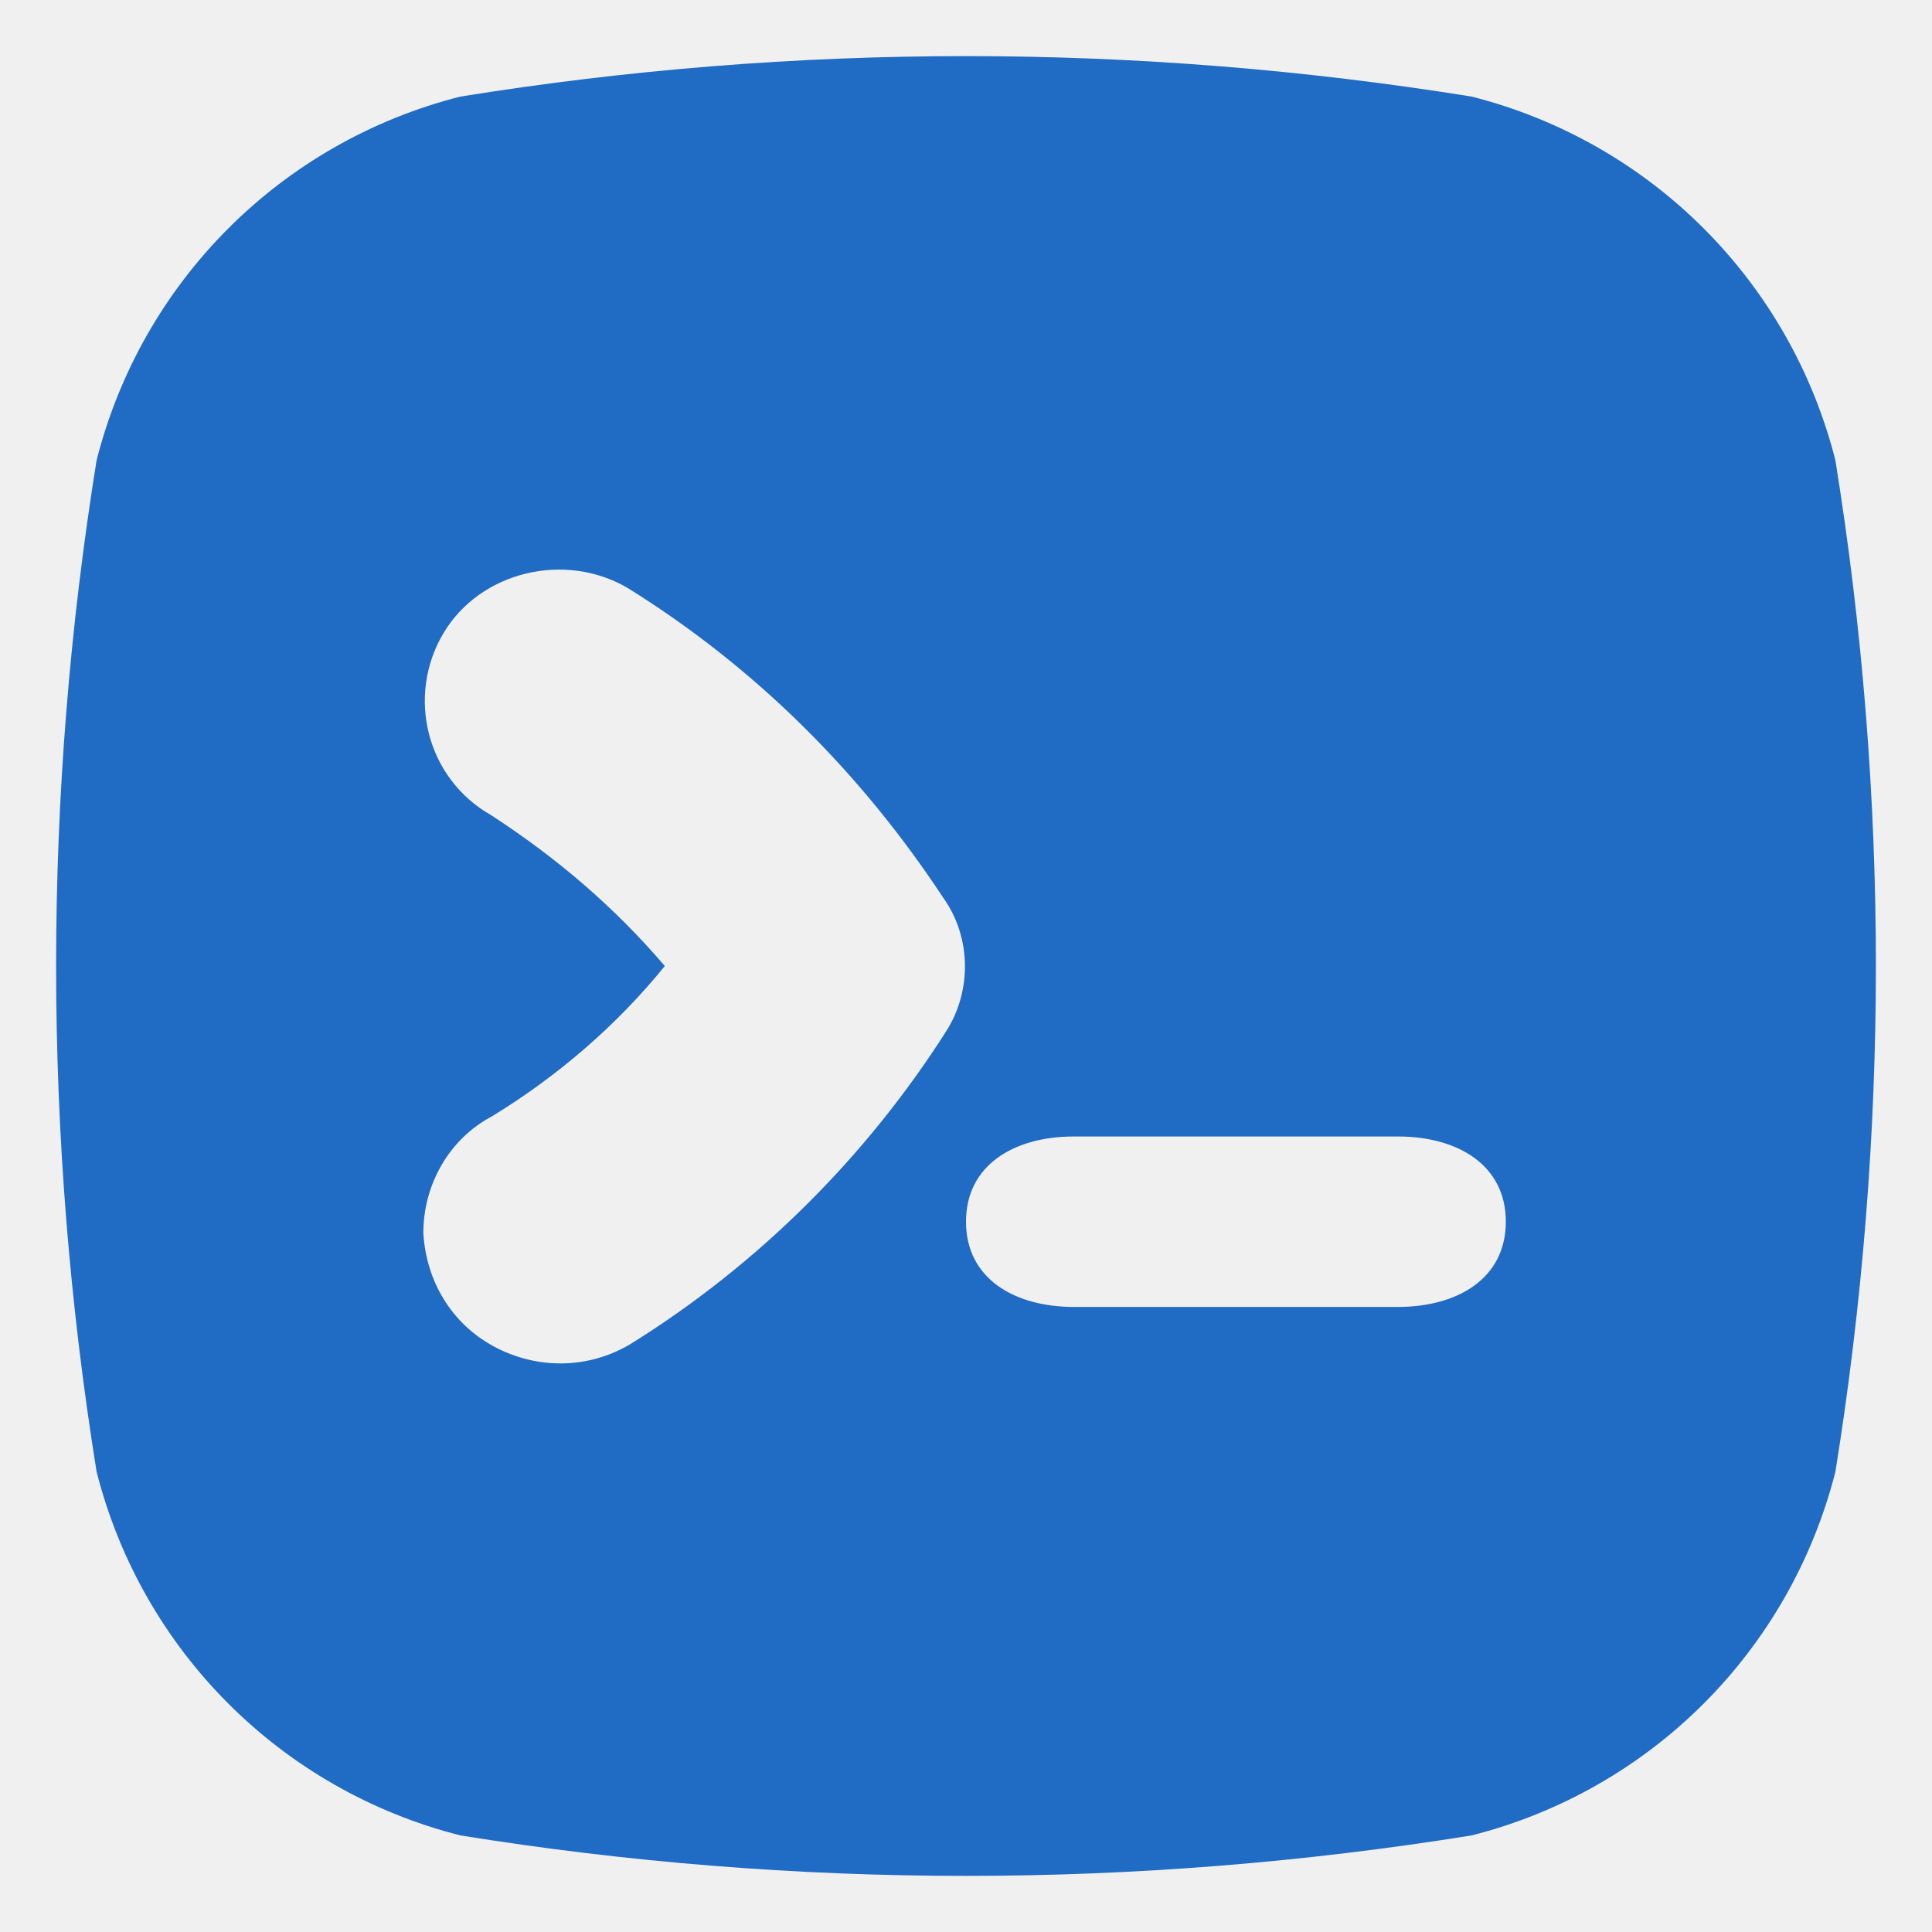
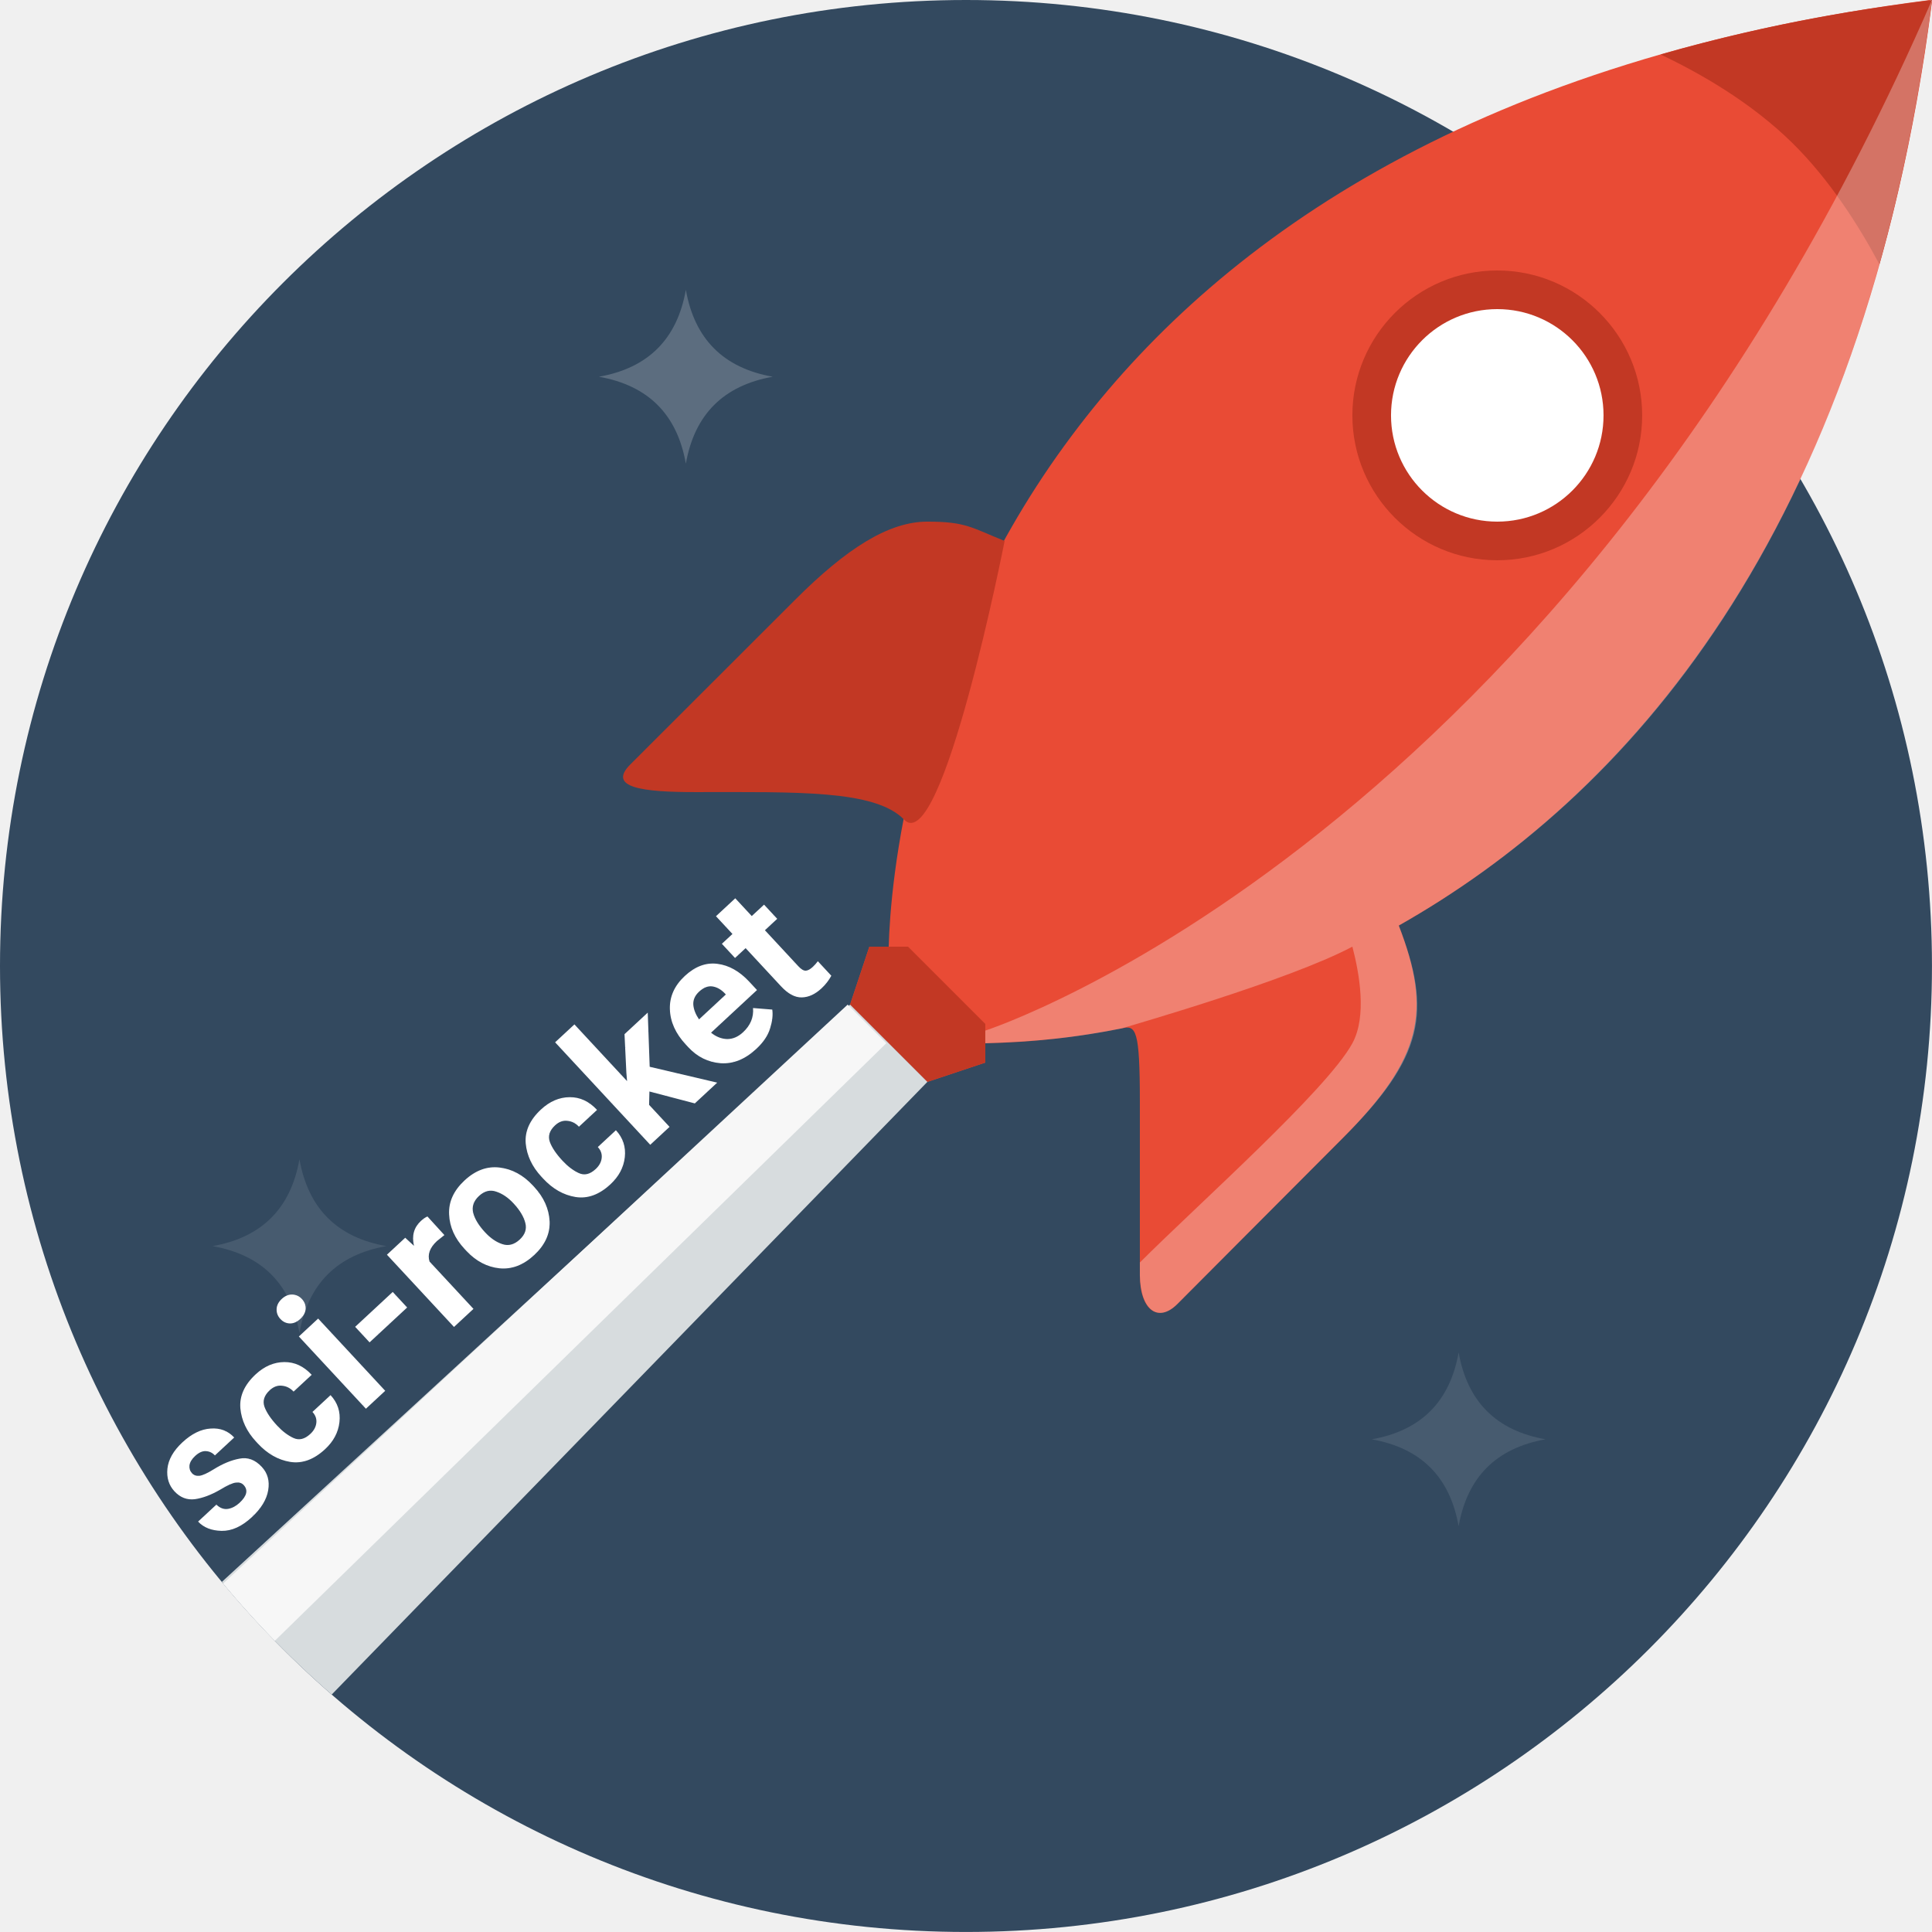
- <svg xmlns="http://www.w3.org/2000/svg" viewBox="0 0 68 68">
-   <path d="M64.6 16.2C63 9.9 58.1 5 51.8 3.4 40 1.5 28 1.5 16.2 3.4 9.9 5 5 9.9 3.4 16.2 1.5 28 1.5 40 3.4 51.8 5 58.1 9.9 63 16.2 64.6c11.8 1.9 23.8 1.9 35.6 0C58.1 63 63 58.1 64.6 51.8c1.9-11.8 1.9-23.8 0-35.6zM33.3 36.3c-2.8 4.4-6.6 8.2-11.1 11-1.5.9-3.3.9-4.8.1s-2.4-2.3-2.5-4c0-1.7.9-3.3 2.4-4.1 2.3-1.4 4.4-3.2 6.1-5.3-1.8-2.1-3.8-3.8-6.1-5.3-2.3-1.3-3-4.2-1.7-6.4s4.3-2.9 6.5-1.6c4.5 2.8 8.2 6.5 11.1 10.9 1 1.4 1 3.3.1 4.7zM49.2 46H37.8c-2.1 0-3.8-1-3.8-3s1.7-3 3.8-3h11.4c2.1 0 3.8 1 3.8 3s-1.7 3-3.8 3z" fill="#206bc4" />
+ <svg xmlns="http://www.w3.org/2000/svg" id="svg36" version="1.1" viewBox="0 0 22.612 22.612" height="180.893" width="180.893">
+   <defs id="defs40">
+     <filter style="color-interpolation-filters:sRGB" id="filter717" x="0" y="0" width="1" height="1">
+       <feConvolveMatrix order="3 3" kernelMatrix="1 1 1 1 -8 1 1 1 1" in="SourceGraphic" divisor="1" targetX="1" targetY="1" preserveAlpha="true" result="result0" bias="0" id="feConvolveMatrix713" />
+       <feColorMatrix result="result3" values="-0.15 -0.3 -0.05 0 1 -0.15 -0.3 -0.05 0 1 0 0 0 0 1 0 0 0 1 0" id="feColorMatrix715" />
+     </filter>
+   </defs>
+   <clipPath id="a">
+     <path d="M 100,50 C 100,77.614 77.613,100 50,100 22.386,100 0,77.614 0,50 0,22.386 22.386,0 50,0 h 50 z" id="path11" />
+   </clipPath>
+   <g id="g61" transform="scale(0.226116)">
+     <circle fill="#33495f" cx="50" cy="50" r="50" id="circle9" />
+     <g clip-path="url(#a)" fill="#ffffff" id="g18">
+       <path opacity="0.2" clip-path="url(#a)" d="m 31,19.5 c 2.55,-0.45 4.051,-1.95 4.5,-4.5 0.45,2.55 1.951,4.05 4.5,4.5 -2.549,0.451 -4.05,1.95 -4.5,4.5 -0.449,-2.55 -1.95,-4.049 -4.5,-4.5 z" id="path14" />
+       <path opacity="0.1" clip-path="url(#a)" d="m 71,74.5 c 2.55,-0.45 4.051,-1.95 4.5,-4.5 0.45,2.55 1.951,4.05 4.5,4.5 -2.549,0.451 -4.05,1.95 -4.5,4.5 -0.449,-2.55 -1.95,-4.049 -4.5,-4.5 z m -60,-10 c 2.55,-0.45 4.051,-1.95 4.5,-4.5 0.45,2.55 1.951,4.05 4.5,4.5 -2.549,0.451 -4.05,1.95 -4.5,4.5 -0.449,-2.55 -1.95,-4.049 -4.5,-4.5 z" id="path16" />
+     </g>
+     <g clip-path="url(#a)" id="g34">
+       <path fill="#e94b35" d="M 100,0.1 C 99.844,0.118 99.883,0.158 99.9,0 76.584,2.979 63.361,12.281 55.865,22.035 a 50.75,50.75 0 0 0 -0.782,1.047 l -0.008,0.01 C 47.015,34.196 46.087,45.812 46,49 h -1 l -1,3 4,4 3,-1 v -1 a 39.77,39.77 0 0 0 7.066,-0.773 l 0.002,0.002 C 58.797,53.047 59,53.305 59,57 v 9 c 0,1.809 0.943,2.497 1.945,1.494 2.423,-2.428 3.003,-3.023 8.5,-8.528 4.16,-4.167 4.676,-6.595 2.957,-11.059 C 83.953,41.369 96.432,27.888 100,0.1 Z" id="path20" />
+       <path fill="#c23824" d="m 48,56 -4,-4 1,-3 h 2 l 4,4 v 2 z m 4,-28 c -1.718,-0.69 -2,-1 -4,-1 -2,0 -4.183,1.38 -6.861,4.063 -4.254,4.259 -4.85,4.839 -8.516,8.508 C 31.425,40.771 33.263,41 36,41 41.233,41 45.297,40.875 46.791,42.42 48.764,44.46 52,28 52,28 Z M 100,0 C 99.361,4.973 98.434,9.579 97.279,13.678 96.23,11.708 94.717,9.314 92.779,7.406 90.628,5.286 87.967,3.774 85.953,2.821 91.979,1.091 96.783,0.412 100,0 Z" id="path22" />
+       <path opacity="0.3" fill="#ffffff" d="m 72.402,47.907 c 1.719,4.463 1.312,6.788 -2.854,10.954 -0.844,0.844 -7.828,7.859 -8.604,8.633 C 59.941,68.496 59.033,67.809 59,66 v -0.652 c 3,-3 9.689,-8.938 11,-11.348 0.768,-1.411 0.352,-3.654 0,-5 -3.312,1.76 -11.516,4.094 -11.932,4.229 C 54.906,53.875 52.467,53.943 51,54 V 53.344 C 51,53.344 80.975,43.681 100,0 96.406,28.047 83.953,41.369 72.402,47.907 Z" id="path24" />
+       <path fill="#ffffff" d="M 77.5,28 C 73.916,28 71,25.084 71,21.5 71,17.916 73.916,15 77.5,15 c 3.584,0 6.5,2.916 6.5,6.5 0,3.584 -2.916,6.5 -6.5,6.5 z" id="path26" />
+       <path fill="#c23824" d="m 77.5,16 a 5.5,5.5 0 1 1 0,11 5.5,5.5 0 0 1 0,-11 m 0,-2 C 73.363,14 70,17.364 70,21.5 70,25.636 73.363,29 77.5,29 81.637,29 85,25.636 85,21.5 85,17.364 81.637,14 77.5,14 Z" id="path28" />
+       <path fill="#d7dcde" d="M 44,52 48,56 13,92 7,86 Z" id="path30" />
+       <path fill="#f7f7f7" d="m 43.875,52 2,2 -38.375,37.5 -3,-3 z" id="path32" />
+     </g>
+     <text xml:space="preserve" style="font-weight:bold;font-size:12.5px;font-family:Roboto;-inkscape-font-specification:'Roboto Bold';fill:#e94b35;stroke-width:0.125;filter:url(#filter717)" x="-26.992" y="104.663" id="text200" transform="matrix(0.5657917,-0.5252122,0.5252122,0.5657917,-28.53185,6.737571)">
+       <tspan id="tspan198" style="font-size:12.5px;fill:#e94b35;stroke-width:0.125" x="-26.992" y="104.663">sci-rocket</tspan>
+     </text>
+   </g>
</svg>
